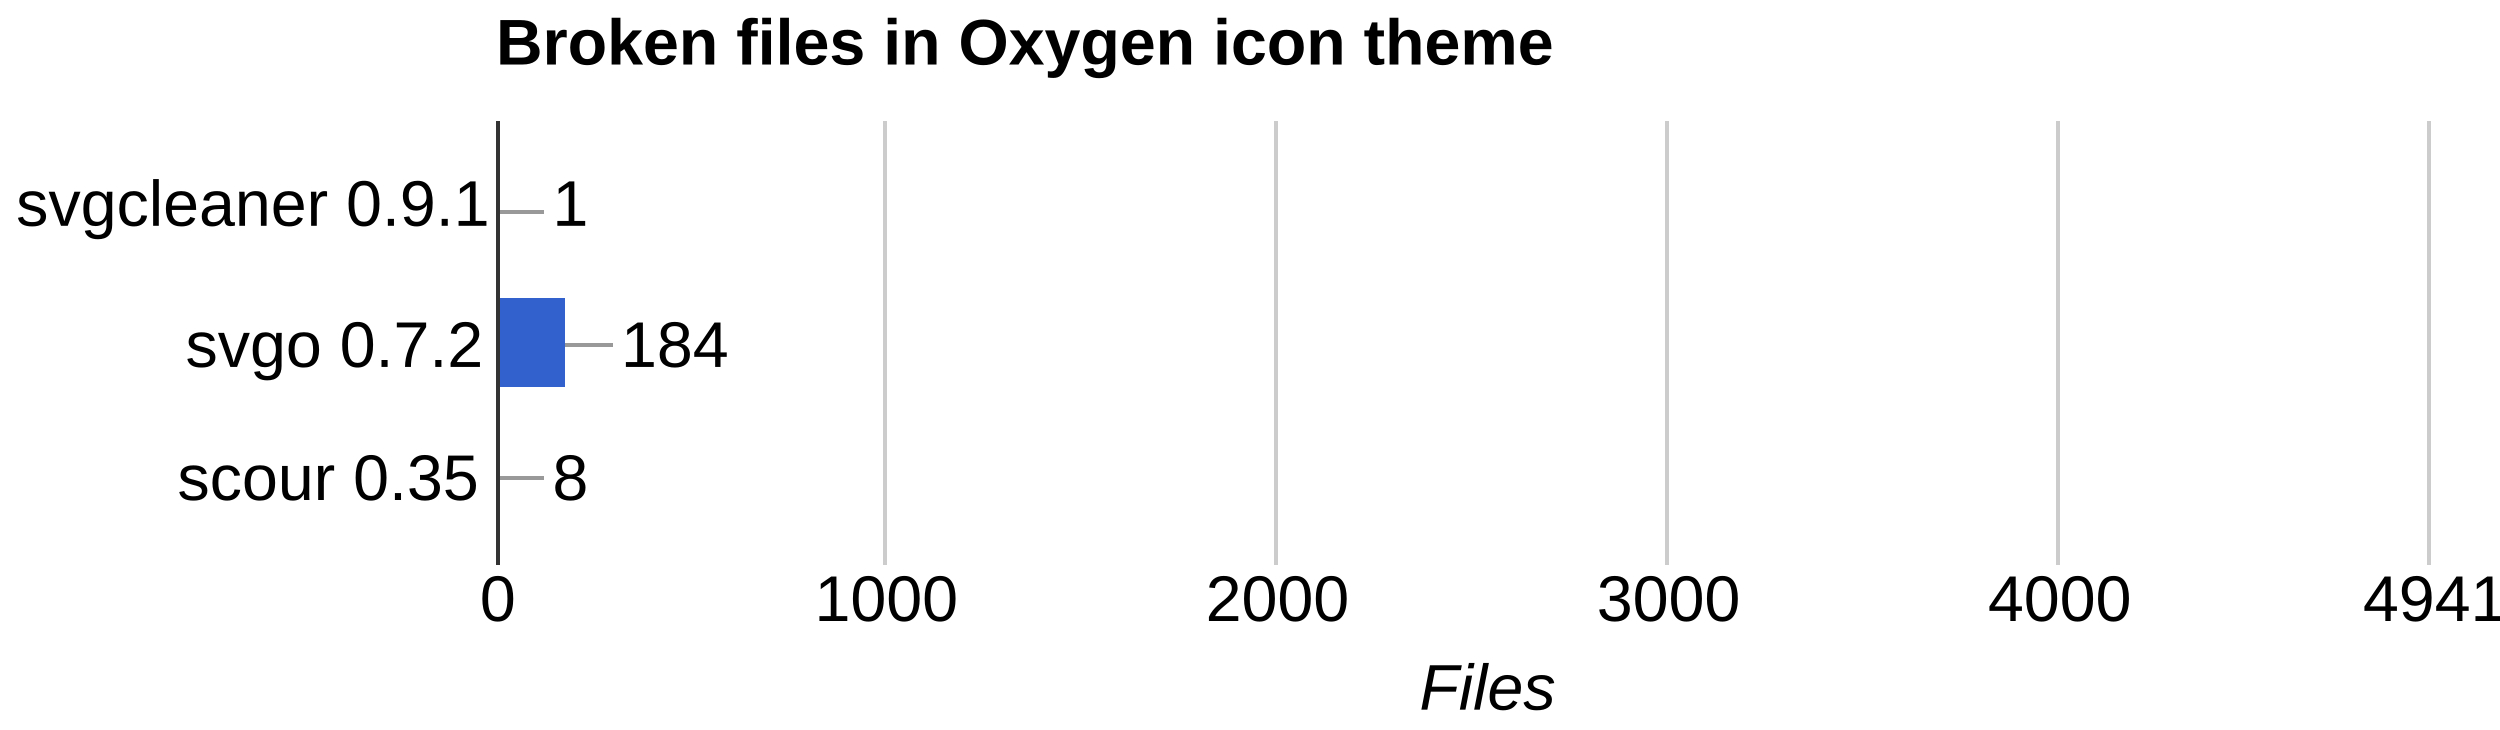
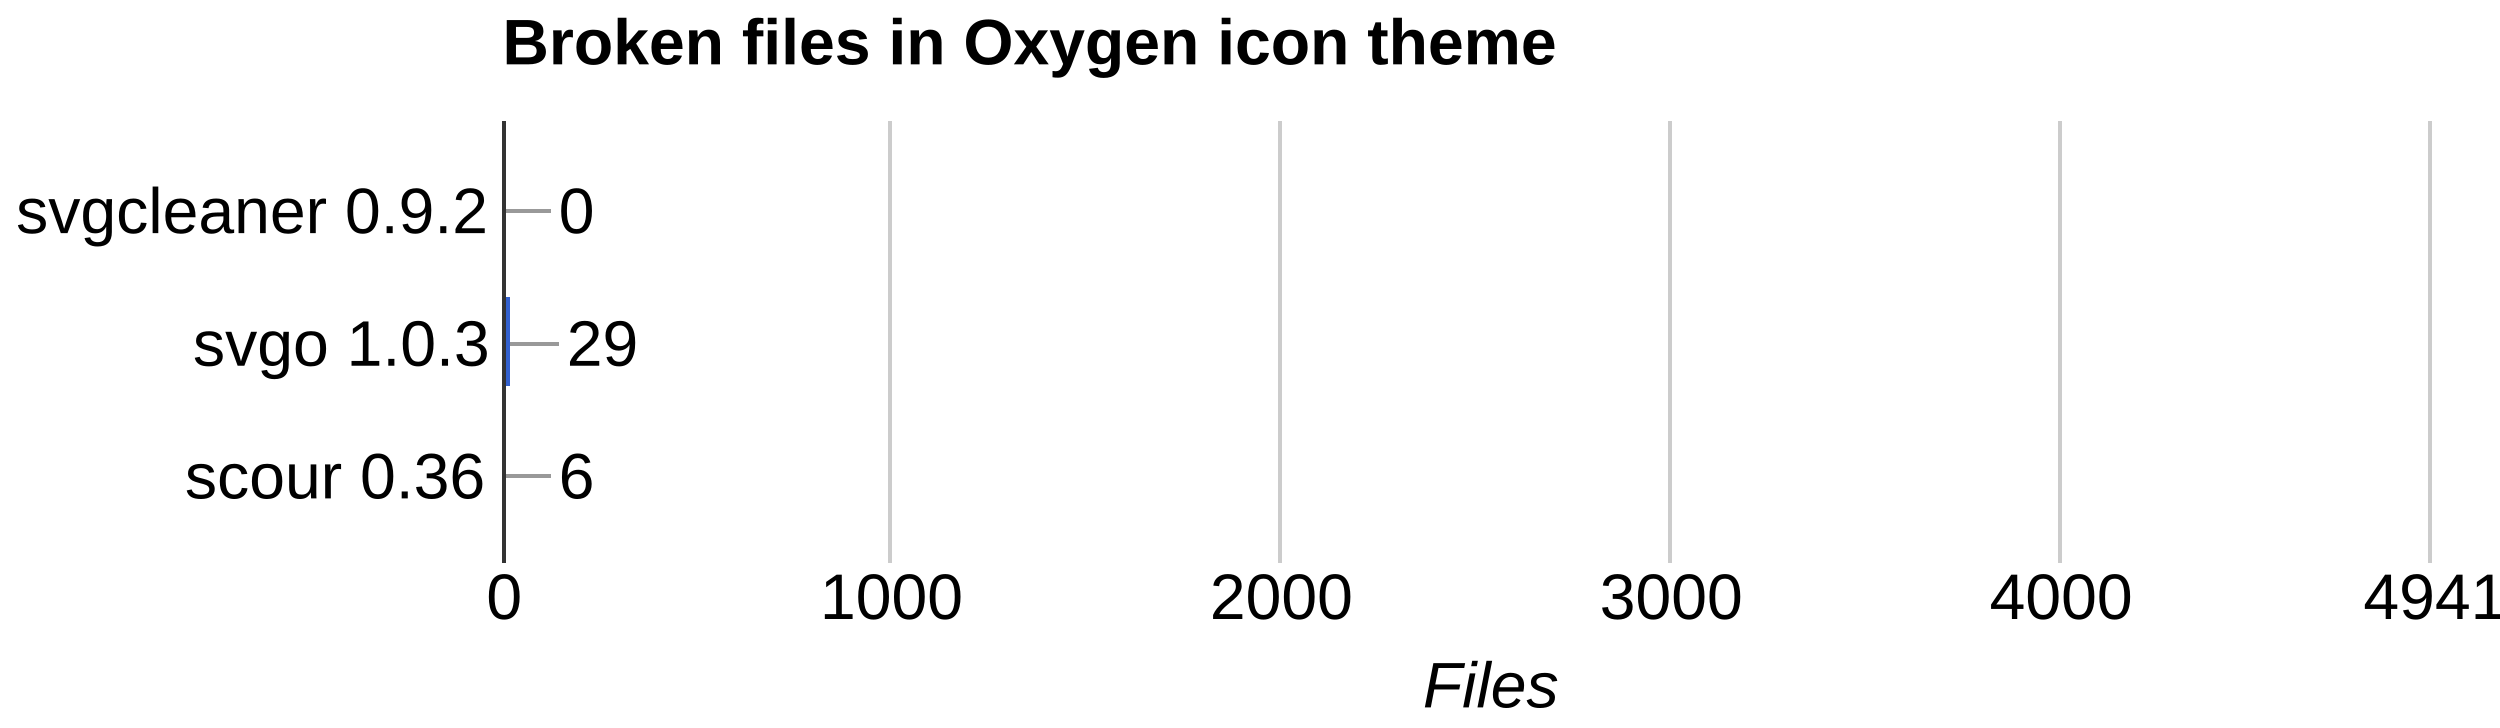
- <svg xmlns="http://www.w3.org/2000/svg" height="181" shape-rendering="crispEdges" width="620">
-   <text font-family="Arial" font-size="16" font-weight="bold" x="123" y="16">
+ <svg xmlns="http://www.w3.org/2000/svg" height="181" shape-rendering="crispEdges" width="622">
+   <text font-family="Arial" font-size="16" font-weight="bold" x="125" y="16">
        Broken files in Oxygen icon theme
    </text>
-   <text font-family="Arial" font-size="16" x="4" y="56">
-         svgcleaner 0.9.1
+   <text font-family="Arial" font-size="16" x="4" y="58">
+         svgcleaner 0.9.2
    </text>
-   <text font-family="Arial" font-size="16" x="46" y="91">
-         svgo 0.7.2
+   <text font-family="Arial" font-size="16" x="48" y="91">
+         svgo 1.0.3
    </text>
-   <text font-family="Arial" font-size="16" x="44" y="124">
-         scour 0.35
+   <text font-family="Arial" font-size="16" x="46" y="124">
+         scour 0.36
    </text>
-   <rect fill="#ccc" height="110" width="1" x="123" y="30" />
-   <text fill="#000" font-family="Arial" font-size="16" x="119" y="154">
+   <rect fill="#ccc" height="110" width="1" x="125" y="30" />
+   <text fill="#000" font-family="Arial" font-size="16" x="121" y="154">
        0
    </text>
-   <rect fill="#ccc" height="110" width="1" x="219" y="30" />
-   <text fill="#000" font-family="Arial" font-size="16" x="202" y="154">
+   <rect fill="#ccc" height="110" width="1" x="221" y="30" />
+   <text fill="#000" font-family="Arial" font-size="16" x="204" y="154">
        1000
    </text>
-   <rect fill="#ccc" height="110" width="1" x="316" y="30" />
-   <text fill="#000" font-family="Arial" font-size="16" x="299" y="154">
+   <rect fill="#ccc" height="110" width="1" x="318" y="30" />
+   <text fill="#000" font-family="Arial" font-size="16" x="301" y="154">
        2000
    </text>
-   <rect fill="#ccc" height="110" width="1" x="413" y="30" />
-   <text fill="#000" font-family="Arial" font-size="16" x="396" y="154">
+   <rect fill="#ccc" height="110" width="1" x="415" y="30" />
+   <text fill="#000" font-family="Arial" font-size="16" x="398" y="154">
        3000
    </text>
-   <rect fill="#ccc" height="110" width="1" x="510" y="30" />
-   <text fill="#000" font-family="Arial" font-size="16" x="493" y="154">
+   <rect fill="#ccc" height="110" width="1" x="512" y="30" />
+   <text fill="#000" font-family="Arial" font-size="16" x="495" y="154">
        4000
    </text>
-   <rect fill="#ccc" height="110" width="1" x="602" y="30" />
-   <text fill="#000" font-family="Arial" font-size="16" x="586" y="154">
+   <rect fill="#ccc" height="110" width="1" x="604" y="30" />
+   <text fill="#000" font-family="Arial" font-size="16" x="588" y="154">
        4941
    </text>
-   <rect fill="#3260cd" height="22" width="0" x="123" y="41" />
-   <rect fill="#999" height="1" width="12" x="123" y="52" />
-   <text fill="#000" font-family="Arial" font-size="16" x="137" y="56">
-         1
+   <rect fill="#3260cd" height="22" width="0" x="125" y="41" />
+   <rect fill="#999" height="1" width="12" x="125" y="52" />
+   <text fill="#000" font-family="Arial" font-size="16" x="139" y="58">
+         0
    </text>
-   <rect fill="#3260cd" height="22" width="17" x="123" y="74" />
-   <rect fill="#999" height="1" width="12" x="140" y="85" />
-   <text fill="#000" font-family="Arial" font-size="16" x="154" y="91">
-         184
+   <rect fill="#3260cd" height="22" width="2" x="125" y="74" />
+   <rect fill="#999" height="1" width="12" x="127" y="85" />
+   <text fill="#000" font-family="Arial" font-size="16" x="141" y="91">
+         29
    </text>
-   <rect fill="#3260cd" height="22" width="0" x="123" y="107" />
-   <rect fill="#999" height="1" width="12" x="123" y="118" />
-   <text fill="#000" font-family="Arial" font-size="16" x="137" y="124">
-         8
+   <rect fill="#3260cd" height="22" width="0" x="125" y="107" />
+   <rect fill="#999" height="1" width="12" x="125" y="118" />
+   <text fill="#000" font-family="Arial" font-size="16" x="139" y="124">
+         6
    </text>
-   <rect fill="#333" height="110" width="1" x="123" y="30" />
-   <text font-family="Arial" font-size="16" font-style="italic" x="352" y="176">
+   <rect fill="#333" height="110" width="1" x="125" y="30" />
+   <text font-family="Arial" font-size="16" font-style="italic" x="354" y="176">
        Files
    </text>
</svg>
